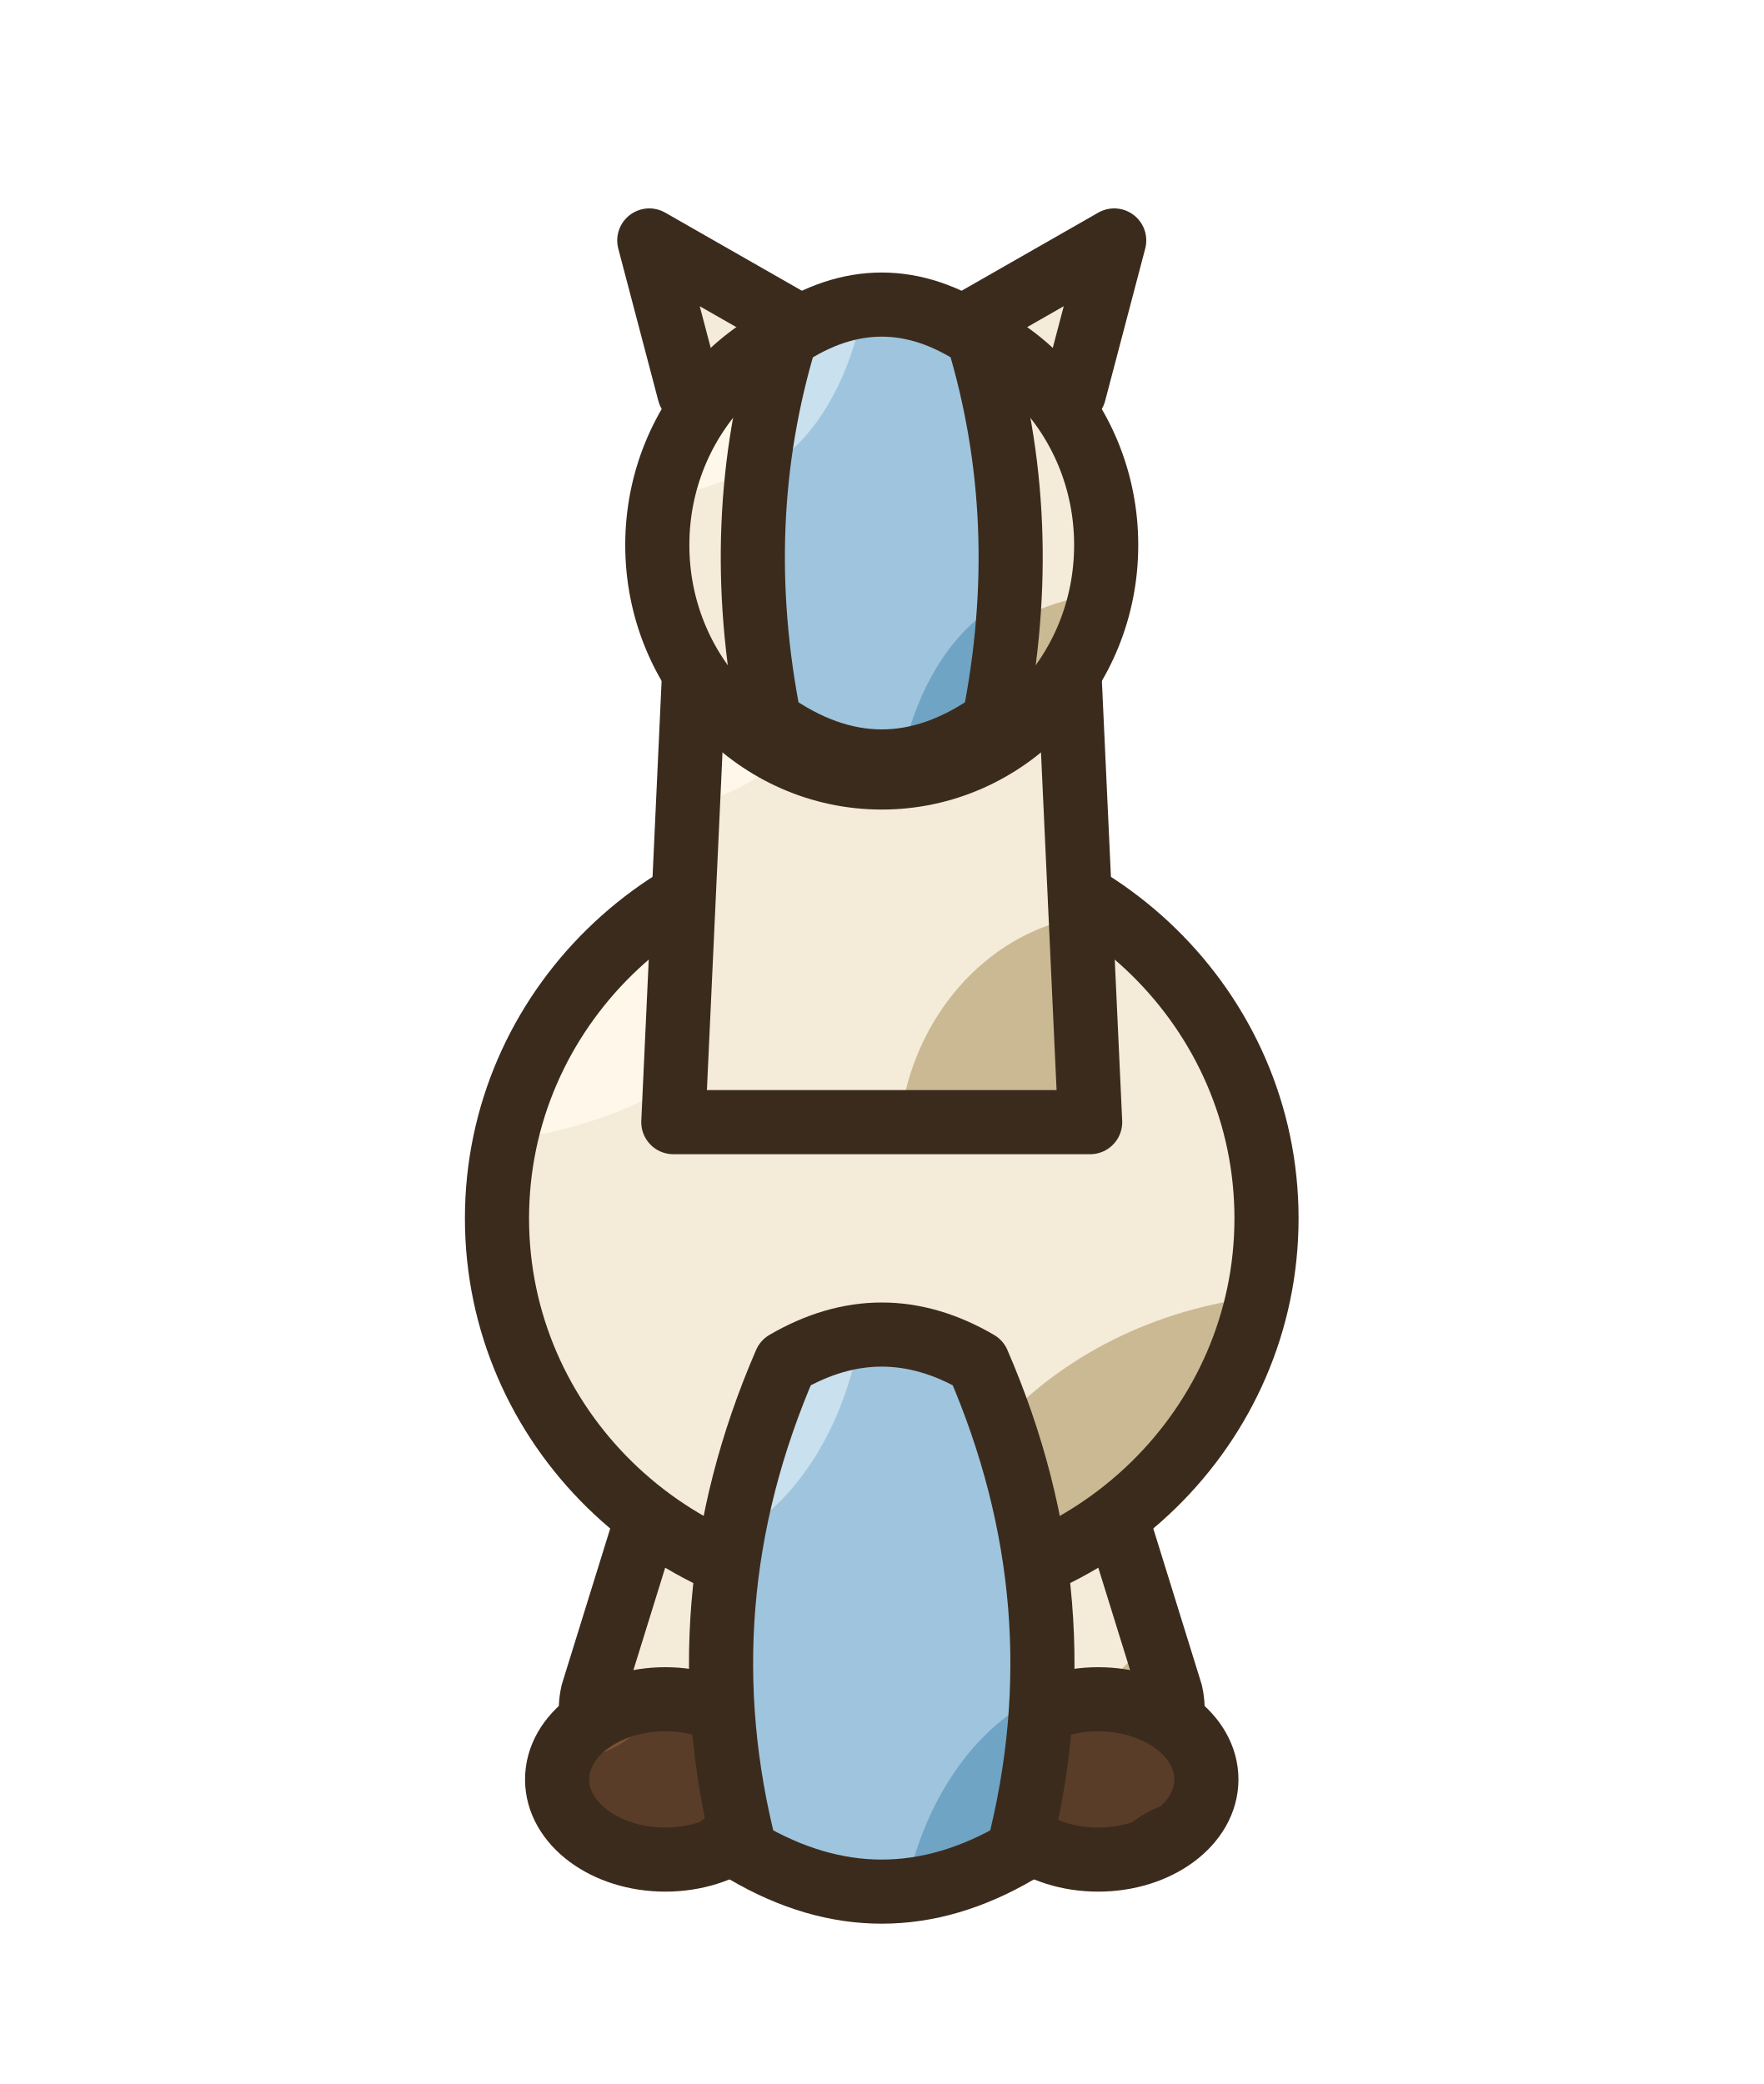
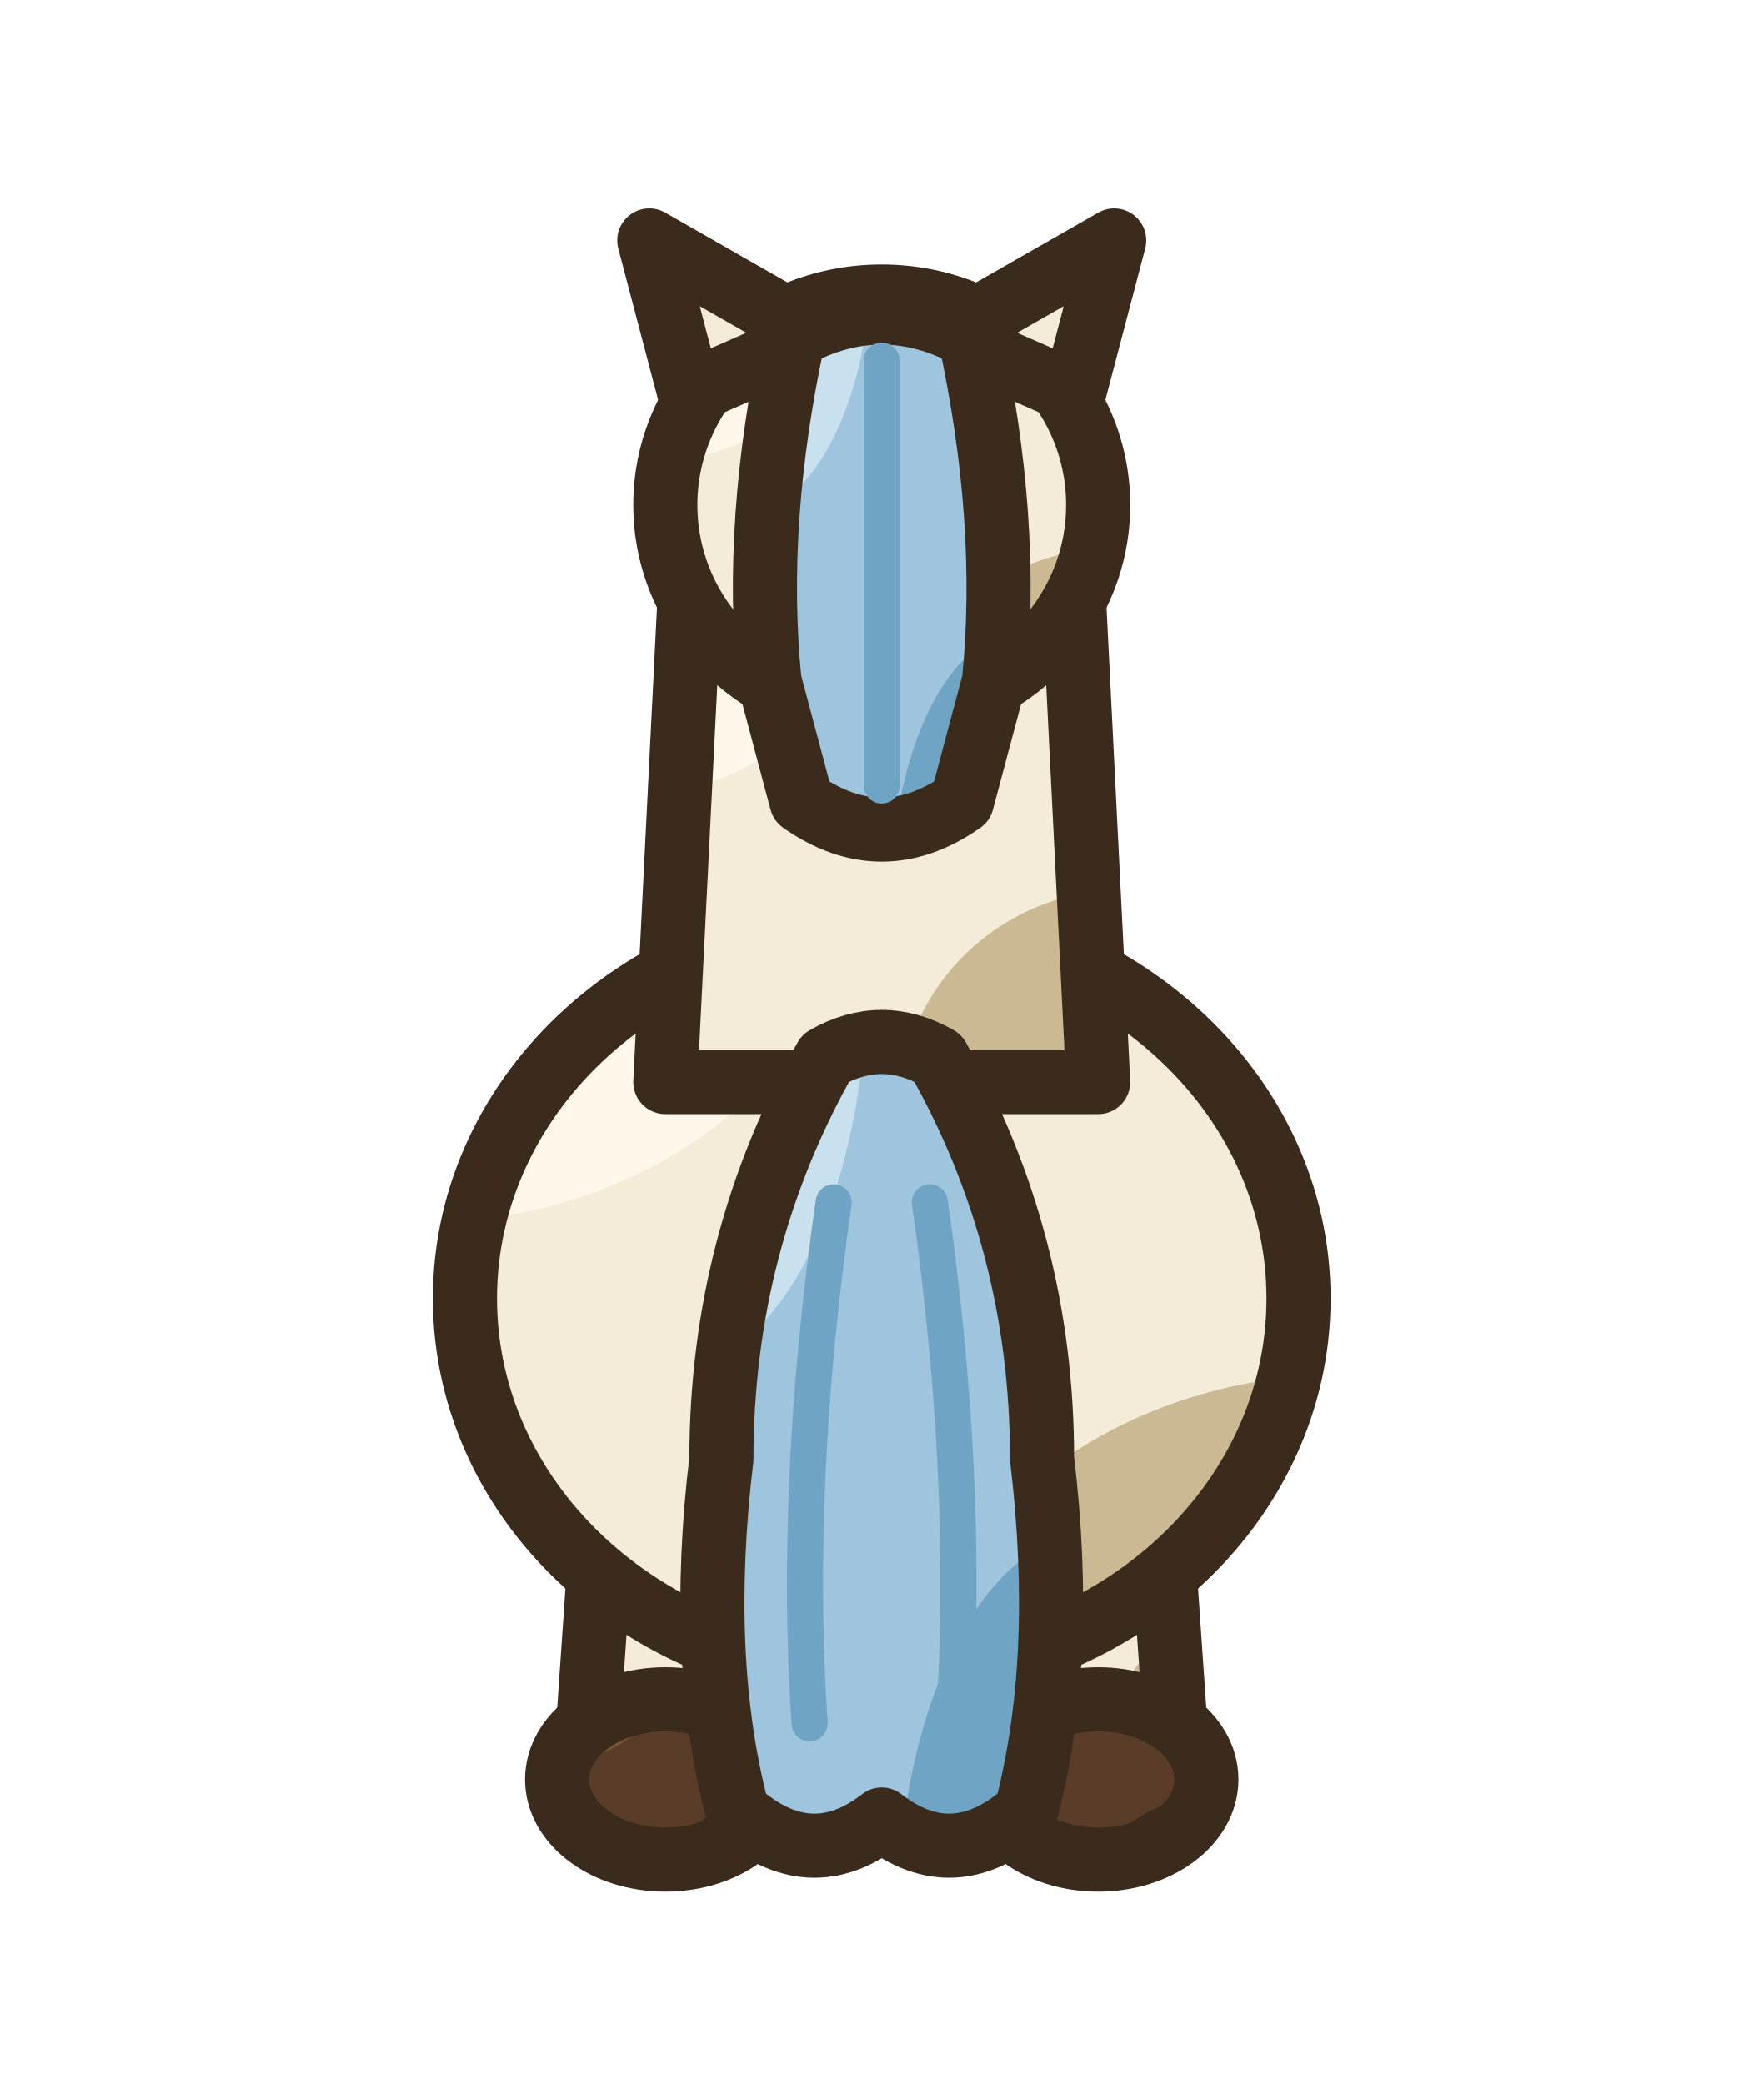
<svg xmlns="http://www.w3.org/2000/svg" width="132" height="156" viewBox="-22 -51 44 52">
  <g stroke-linejoin="round" stroke-linecap="round">
-     <clipPath id="c717">
-       <path d="M-5.41 -14.56 L-7.21 -8.76 A1.9 1.9 0 0 0 -3.59 -7.64 L-1.79 -13.44 A1.9 1.9 0 0 0 -5.41 -14.56 Z" />
+     <clipPath id="c645">
+       <path d="M-6.9 -14.13 L-7.3 -8.33 A1.9 1.9 0 0 0 -3.5 -8.07 L-3.1 -13.87 A1.9 1.9 0 0 0 -6.9 -14.13 Z" />
    </clipPath>
-     <path d="M-5.41 -14.56 L-7.21 -8.76 A1.9 1.9 0 0 0 -3.59 -7.64 L-1.79 -13.44 A1.9 1.9 0 0 0 -5.41 -14.56 Z" fill="#f4ecd8" />
-     <g clip-path="url(#c717)" stroke="none">
-       <ellipse cx="-7.64" cy="-16.48" rx="2.91" ry="4.42" fill="#fff8ea" />
-       <ellipse cx="-1.36" cy="-5.72" rx="2.91" ry="4.42" fill="#cbb994" />
+     <path d="M-6.9 -14.13 L-7.3 -8.33 A1.9 1.9 0 0 0 -3.5 -8.07 L-3.1 -13.87 A1.9 1.9 0 0 0 -6.9 -14.13 Z" fill="#f4ecd8" />
+     <g clip-path="url(#c645)" stroke="none">
+       <ellipse cx="-7.55" cy="-16.48" rx="2.18" ry="4.42" fill="#fff8ea" />
+       <ellipse cx="-2.85" cy="-5.72" rx="2.18" ry="4.42" fill="#cbb994" />
    </g>
-     <path d="M-5.41 -14.56 L-7.21 -8.76 A1.9 1.9 0 0 0 -3.59 -7.64 L-1.79 -13.44 A1.9 1.9 0 0 0 -5.41 -14.56 Z" fill="none" stroke="#3b2b1d" stroke-width="1.6" />
-     <clipPath id="c718">
+     <path d="M-6.9 -14.13 L-7.3 -8.33 A1.9 1.9 0 0 0 -3.5 -8.07 L-3.1 -13.87 A1.9 1.9 0 0 0 -6.9 -14.13 Z" fill="none" stroke="#3b2b1d" stroke-width="1.6" />
+     <clipPath id="c646">
      <ellipse cx="-5.4" cy="-6.6" rx="2.7" ry="2" />
    </clipPath>
    <ellipse cx="-5.4" cy="-6.6" rx="2.7" ry="2" fill="#5a3d28" />
-     <g clip-path="url(#c718)" stroke="none">
+     <g clip-path="url(#c646)" stroke="none">
      <ellipse cx="-8.42" cy="-8.84" rx="2.81" ry="1.84" fill="#7a5236" />
      <ellipse cx="-2.38" cy="-4.36" rx="2.81" ry="1.84" fill="#3b2b1d" />
    </g>
    <ellipse cx="-5.4" cy="-6.6" rx="2.7" ry="2" fill="none" stroke="#3b2b1d" stroke-width="1.6" />
-     <clipPath id="c719">
-       <path d="M1.79 -13.44 L3.59 -7.64 A1.9 1.9 0 0 0 7.21 -8.76 L5.41 -14.56 A1.9 1.9 0 0 0 1.79 -13.44 Z" />
+     <clipPath id="c647">
+       <path d="M3.1 -13.87 L3.5 -8.07 A1.9 1.9 0 0 0 7.3 -8.33 L6.9 -14.13 A1.9 1.9 0 0 0 3.1 -13.87 Z" />
    </clipPath>
-     <path d="M1.79 -13.44 L3.59 -7.64 A1.9 1.9 0 0 0 7.21 -8.76 L5.41 -14.56 A1.9 1.9 0 0 0 1.79 -13.44 Z" fill="#f4ecd8" />
-     <g clip-path="url(#c719)" stroke="none">
-       <ellipse cx="1.36" cy="-16.48" rx="2.91" ry="4.42" fill="#fff8ea" />
-       <ellipse cx="7.64" cy="-5.72" rx="2.91" ry="4.42" fill="#cbb994" />
+     <path d="M3.1 -13.87 L3.5 -8.07 A1.9 1.9 0 0 0 7.3 -8.33 L6.9 -14.13 A1.9 1.9 0 0 0 3.1 -13.87 Z" fill="#f4ecd8" />
+     <g clip-path="url(#c647)" stroke="none">
+       <ellipse cx="2.85" cy="-16.48" rx="2.18" ry="4.42" fill="#fff8ea" />
+       <ellipse cx="7.55" cy="-5.72" rx="2.18" ry="4.42" fill="#cbb994" />
    </g>
-     <path d="M1.79 -13.44 L3.59 -7.64 A1.9 1.9 0 0 0 7.21 -8.76 L5.41 -14.56 A1.9 1.9 0 0 0 1.79 -13.44 Z" fill="none" stroke="#3b2b1d" stroke-width="1.6" />
-     <clipPath id="c720">
+     <path d="M3.1 -13.87 L3.5 -8.07 A1.9 1.9 0 0 0 7.3 -8.33 L6.9 -14.13 A1.9 1.9 0 0 0 3.1 -13.87 Z" fill="none" stroke="#3b2b1d" stroke-width="1.6" />
+     <clipPath id="c648">
      <ellipse cx="5.4" cy="-6.6" rx="2.7" ry="2" />
    </clipPath>
    <ellipse cx="5.4" cy="-6.6" rx="2.7" ry="2" fill="#5a3d28" />
-     <g clip-path="url(#c720)" stroke="none">
+     <g clip-path="url(#c648)" stroke="none">
      <ellipse cx="2.38" cy="-8.84" rx="2.81" ry="1.84" fill="#7a5236" />
      <ellipse cx="8.42" cy="-4.36" rx="2.81" ry="1.84" fill="#3b2b1d" />
    </g>
    <ellipse cx="5.4" cy="-6.6" rx="2.7" ry="2" fill="none" stroke="#3b2b1d" stroke-width="1.6" />
-     <clipPath id="c721">
-       <ellipse cx="0" cy="-20.6" rx="9.6" ry="9.4" />
+     <clipPath id="c649">
+       <ellipse cx="0" cy="-18.6" rx="10.4" ry="9.4" />
    </clipPath>
-     <ellipse cx="0" cy="-20.6" rx="9.6" ry="9.4" fill="#f4ecd8" />
-     <g clip-path="url(#c721)" stroke="none">
-       <ellipse cx="-10.75" cy="-31.13" rx="9.98" ry="8.65" fill="#fff8ea" />
-       <ellipse cx="10.75" cy="-10.07" rx="9.98" ry="8.65" fill="#cbb994" />
+     <ellipse cx="0" cy="-18.6" rx="10.4" ry="9.4" fill="#f4ecd8" />
+     <g clip-path="url(#c649)" stroke="none">
+       <ellipse cx="-11.65" cy="-29.13" rx="10.82" ry="8.65" fill="#fff8ea" />
+       <ellipse cx="11.65" cy="-8.07" rx="10.82" ry="8.65" fill="#cbb994" />
    </g>
-     <ellipse cx="0" cy="-20.6" rx="9.6" ry="9.4" fill="none" stroke="#3b2b1d" stroke-width="1.6" />
-     <clipPath id="c722">
-       <path d="M-5.2 -23 L-4.6 -36 L4.6 -36 L5.2 -23 Z" />
+     <ellipse cx="0" cy="-18.6" rx="10.4" ry="9.4" fill="none" stroke="#3b2b1d" stroke-width="1.6" />
+     <clipPath id="c650">
+       <path d="M-5.4 -24 L-4.8 -36 L4.8 -36 L5.4 -24 Z" />
    </clipPath>
-     <path d="M-5.2 -23 L-4.6 -36 L4.6 -36 L5.2 -23 Z" fill="#f4ecd8" />
-     <g clip-path="url(#c722)" stroke="none">
-       <ellipse cx="-5.82" cy="-36.78" rx="5.41" ry="5.98" fill="#fff8ea" />
-       <ellipse cx="5.82" cy="-22.22" rx="5.41" ry="5.98" fill="#cbb994" />
+     <path d="M-5.4 -24 L-4.8 -36 L4.8 -36 L5.4 -24 Z" fill="#f4ecd8" />
+     <g clip-path="url(#c650)" stroke="none">
+       <ellipse cx="-6.05" cy="-36.72" rx="5.62" ry="5.52" fill="#fff8ea" />
+       <ellipse cx="6.05" cy="-23.28" rx="5.62" ry="5.52" fill="#cbb994" />
    </g>
-     <path d="M-5.2 -23 L-4.6 -36 L4.6 -36 L5.2 -23 Z" fill="none" stroke="#3b2b1d" stroke-width="1.6" />
-     <clipPath id="c723">
-       <path d="M-2.4 -17 Q-5 -11 -3.4 -4.8 Q0 -2.8 3.4 -4.8 Q5 -11 2.4 -17 Q0 -18.4 -2.4 -17 Z" />
+     <path d="M-5.4 -24 L-4.8 -36 L4.8 -36 L5.4 -24 Z" fill="none" stroke="#3b2b1d" stroke-width="1.6" />
+     <clipPath id="c651">
+       <ellipse cx="0" cy="-38.4" rx="5.4" ry="5.2" />
    </clipPath>
-     <path d="M-2.4 -17 Q-5 -11 -3.4 -4.8 Q0 -2.8 3.4 -4.8 Q5 -11 2.4 -17 Q0 -18.4 -2.4 -17 Z" fill="#9ec5dd" />
-     <g clip-path="url(#c723)" stroke="none">
-       <ellipse cx="-5.6" cy="-19.34" rx="5.2" ry="7.18" fill="#c9e0ee" />
-       <ellipse cx="5.6" cy="-1.86" rx="5.2" ry="7.18" fill="#6fa4c4" />
+     <ellipse cx="0" cy="-38.4" rx="5.4" ry="5.2" fill="#f4ecd8" />
+     <g clip-path="url(#c651)" stroke="none">
+       <ellipse cx="-6.05" cy="-44.22" rx="5.62" ry="4.78" fill="#fff8ea" />
+       <ellipse cx="6.05" cy="-32.58" rx="5.62" ry="4.78" fill="#cbb994" />
    </g>
-     <path d="M-2.4 -17 Q-5 -11 -3.4 -4.8 Q0 -2.8 3.4 -4.8 Q5 -11 2.4 -17 Q0 -18.4 -2.4 -17 Z" fill="none" stroke="#3b2b1d" stroke-width="1.6" />
-     <clipPath id="c724">
+     <ellipse cx="0" cy="-38.4" rx="5.4" ry="5.2" fill="none" stroke="#3b2b1d" stroke-width="1.6" />
+     <clipPath id="c652">
      <path d="M-4.8 -41.2 L-5.8 -45 L-1.6 -42.6 Z" />
    </clipPath>
    <path d="M-4.8 -41.2 L-5.8 -45 L-1.6 -42.6 Z" fill="#f4ecd8" />
-     <g clip-path="url(#c724)" stroke="none">
+     <g clip-path="url(#c652)" stroke="none">
      <ellipse cx="-6.05" cy="-45.23" rx="2.18" ry="1.75" fill="#fff8ea" />
      <ellipse cx="-1.35" cy="-40.97" rx="2.18" ry="1.75" fill="#cbb994" />
    </g>
    <path d="M-4.8 -41.2 L-5.8 -45 L-1.6 -42.6 Z" fill="none" stroke="#3b2b1d" stroke-width="1.6" />
-     <clipPath id="c725">
+     <clipPath id="c653">
      <path d="M4.8 -41.2 L5.8 -45 L1.6 -42.6 Z" />
    </clipPath>
    <path d="M4.8 -41.2 L5.8 -45 L1.6 -42.6 Z" fill="#f4ecd8" />
-     <g clip-path="url(#c725)" stroke="none">
+     <g clip-path="url(#c653)" stroke="none">
      <ellipse cx="1.35" cy="-45.23" rx="2.18" ry="1.75" fill="#fff8ea" />
      <ellipse cx="6.05" cy="-40.97" rx="2.18" ry="1.75" fill="#cbb994" />
    </g>
    <path d="M4.8 -41.2 L5.8 -45 L1.6 -42.6 Z" fill="none" stroke="#3b2b1d" stroke-width="1.6" />
-     <clipPath id="c726">
-       <ellipse cx="0" cy="-37.4" rx="5.6" ry="5.8" />
+     <clipPath id="c654">
+       <path d="M-2.2 -42.6 Q-3.2 -38 -2.8 -34 L-2 -31 Q0 -29.6 2 -31 L2.8 -34 Q3.2 -38 2.2 -42.6 Q0 -43.8 -2.2 -42.6 Z" />
    </clipPath>
-     <ellipse cx="0" cy="-37.4" rx="5.6" ry="5.8" fill="#f4ecd8" />
-     <g clip-path="url(#c726)" stroke="none">
-       <ellipse cx="-6.27" cy="-43.9" rx="5.82" ry="5.34" fill="#fff8ea" />
-       <ellipse cx="6.27" cy="-30.9" rx="5.82" ry="5.34" fill="#cbb994" />
+     <path d="M-2.2 -42.6 Q-3.2 -38 -2.8 -34 L-2 -31 Q0 -29.6 2 -31 L2.8 -34 Q3.2 -38 2.2 -42.6 Q0 -43.8 -2.2 -42.6 Z" fill="#9ec5dd" />
+     <g clip-path="url(#c654)" stroke="none">
+       <ellipse cx="-3.58" cy="-44.65" rx="3.33" ry="6.53" fill="#c9e0ee" />
+       <ellipse cx="3.58" cy="-28.75" rx="3.33" ry="6.53" fill="#6fa4c4" />
    </g>
-     <ellipse cx="0" cy="-37.4" rx="5.6" ry="5.8" fill="none" stroke="#3b2b1d" stroke-width="1.6" />
-     <clipPath id="c727">
-       <path d="M-2.4 -42.6 Q-3.8 -38 -2.8 -33 Q0 -31 2.8 -33 Q3.8 -38 2.4 -42.6 Q0 -44.2 -2.4 -42.6 Z" />
+     <path d="M-2.2 -42.6 Q-3.2 -38 -2.8 -34 L-2 -31 Q0 -29.6 2 -31 L2.8 -34 Q3.2 -38 2.2 -42.6 Q0 -43.8 -2.2 -42.6 Z" fill="none" stroke="#3b2b1d" stroke-width="1.6" />
+     <path d="M0 -42 L0 -31.4" fill="none" stroke="#6fa4c4" stroke-width="0.9" />
+     <clipPath id="c655">
+       <path d="M-1.4 -24.6 Q-4 -20 -4 -14.6 Q-4.6 -9.6 -3.6 -5.8 Q-1.8 -4.2 0 -5.6 Q1.8 -4.2 3.6 -5.8 Q4.6 -9.6 4 -14.6 Q4 -20 1.4 -24.6 Q0 -25.4 -1.4 -24.6 Z" />
    </clipPath>
-     <path d="M-2.4 -42.6 Q-3.8 -38 -2.8 -33 Q0 -31 2.8 -33 Q3.8 -38 2.4 -42.6 Q0 -44.2 -2.4 -42.6 Z" fill="#9ec5dd" />
-     <g clip-path="url(#c727)" stroke="none">
-       <ellipse cx="-4.26" cy="-44.99" rx="3.95" ry="6.07" fill="#c9e0ee" />
-       <ellipse cx="4.26" cy="-30.21" rx="3.95" ry="6.07" fill="#6fa4c4" />
+     <path d="M-1.4 -24.6 Q-4 -20 -4 -14.6 Q-4.6 -9.6 -3.6 -5.8 Q-1.8 -4.2 0 -5.6 Q1.8 -4.2 3.6 -5.8 Q4.6 -9.6 4 -14.6 Q4 -20 1.4 -24.6 Q0 -25.4 -1.4 -24.6 Z" fill="#9ec5dd" />
+     <g clip-path="url(#c655)" stroke="none">
+       <ellipse cx="-5.15" cy="-26.67" rx="4.78" ry="9.75" fill="#c9e0ee" />
+       <ellipse cx="5.15" cy="-2.93" rx="4.78" ry="9.75" fill="#6fa4c4" />
    </g>
-     <path d="M-2.4 -42.6 Q-3.8 -38 -2.8 -33 Q0 -31 2.8 -33 Q3.8 -38 2.4 -42.6 Q0 -44.2 -2.4 -42.6 Z" fill="none" stroke="#3b2b1d" stroke-width="1.6" />
+     <path d="M-1.4 -24.6 Q-4 -20 -4 -14.6 Q-4.6 -9.6 -3.6 -5.8 Q-1.8 -4.2 0 -5.6 Q1.8 -4.2 3.6 -5.8 Q4.6 -9.6 4 -14.6 Q4 -20 1.4 -24.6 Q0 -25.4 -1.4 -24.6 Z" fill="none" stroke="#3b2b1d" stroke-width="1.6" />
+     <path d="M-1.2 -21 Q-2.2 -14 -1.8 -8" fill="none" stroke="#6fa4c4" stroke-width="0.9" />
+     <path d="M1.2 -21 Q2.2 -14 1.8 -8" fill="none" stroke="#6fa4c4" stroke-width="0.9" />
  </g>
</svg>
